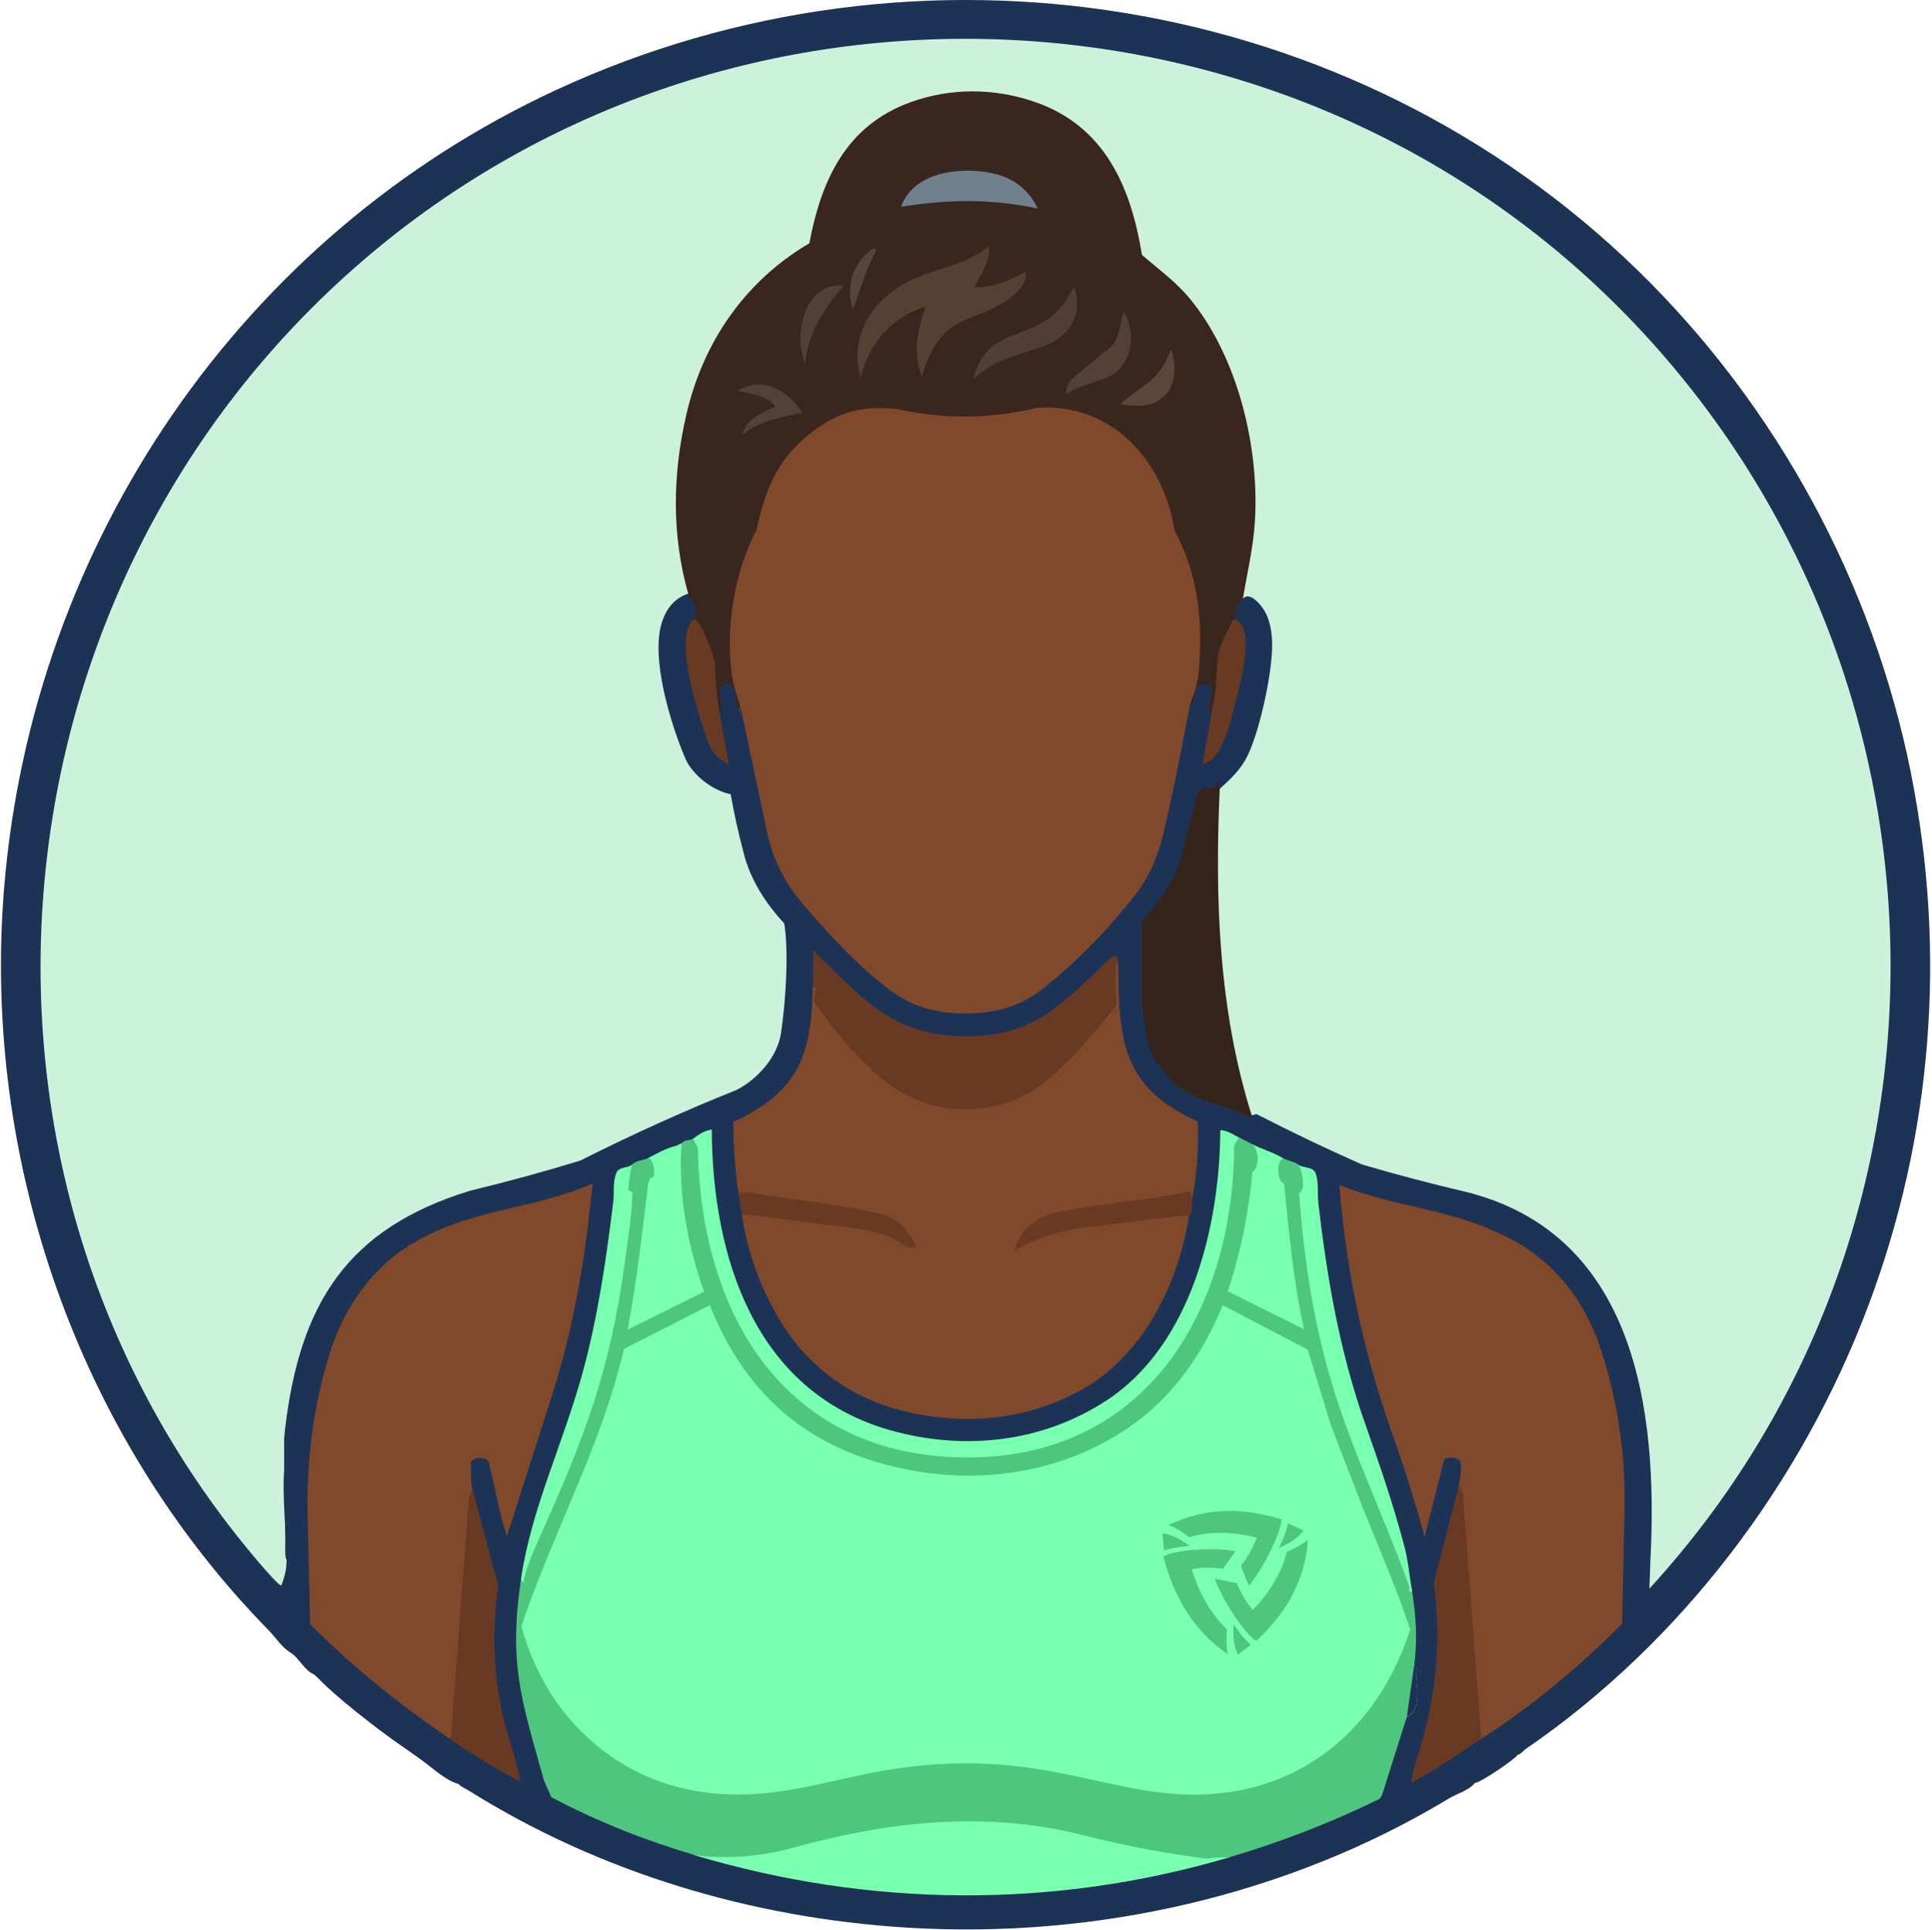
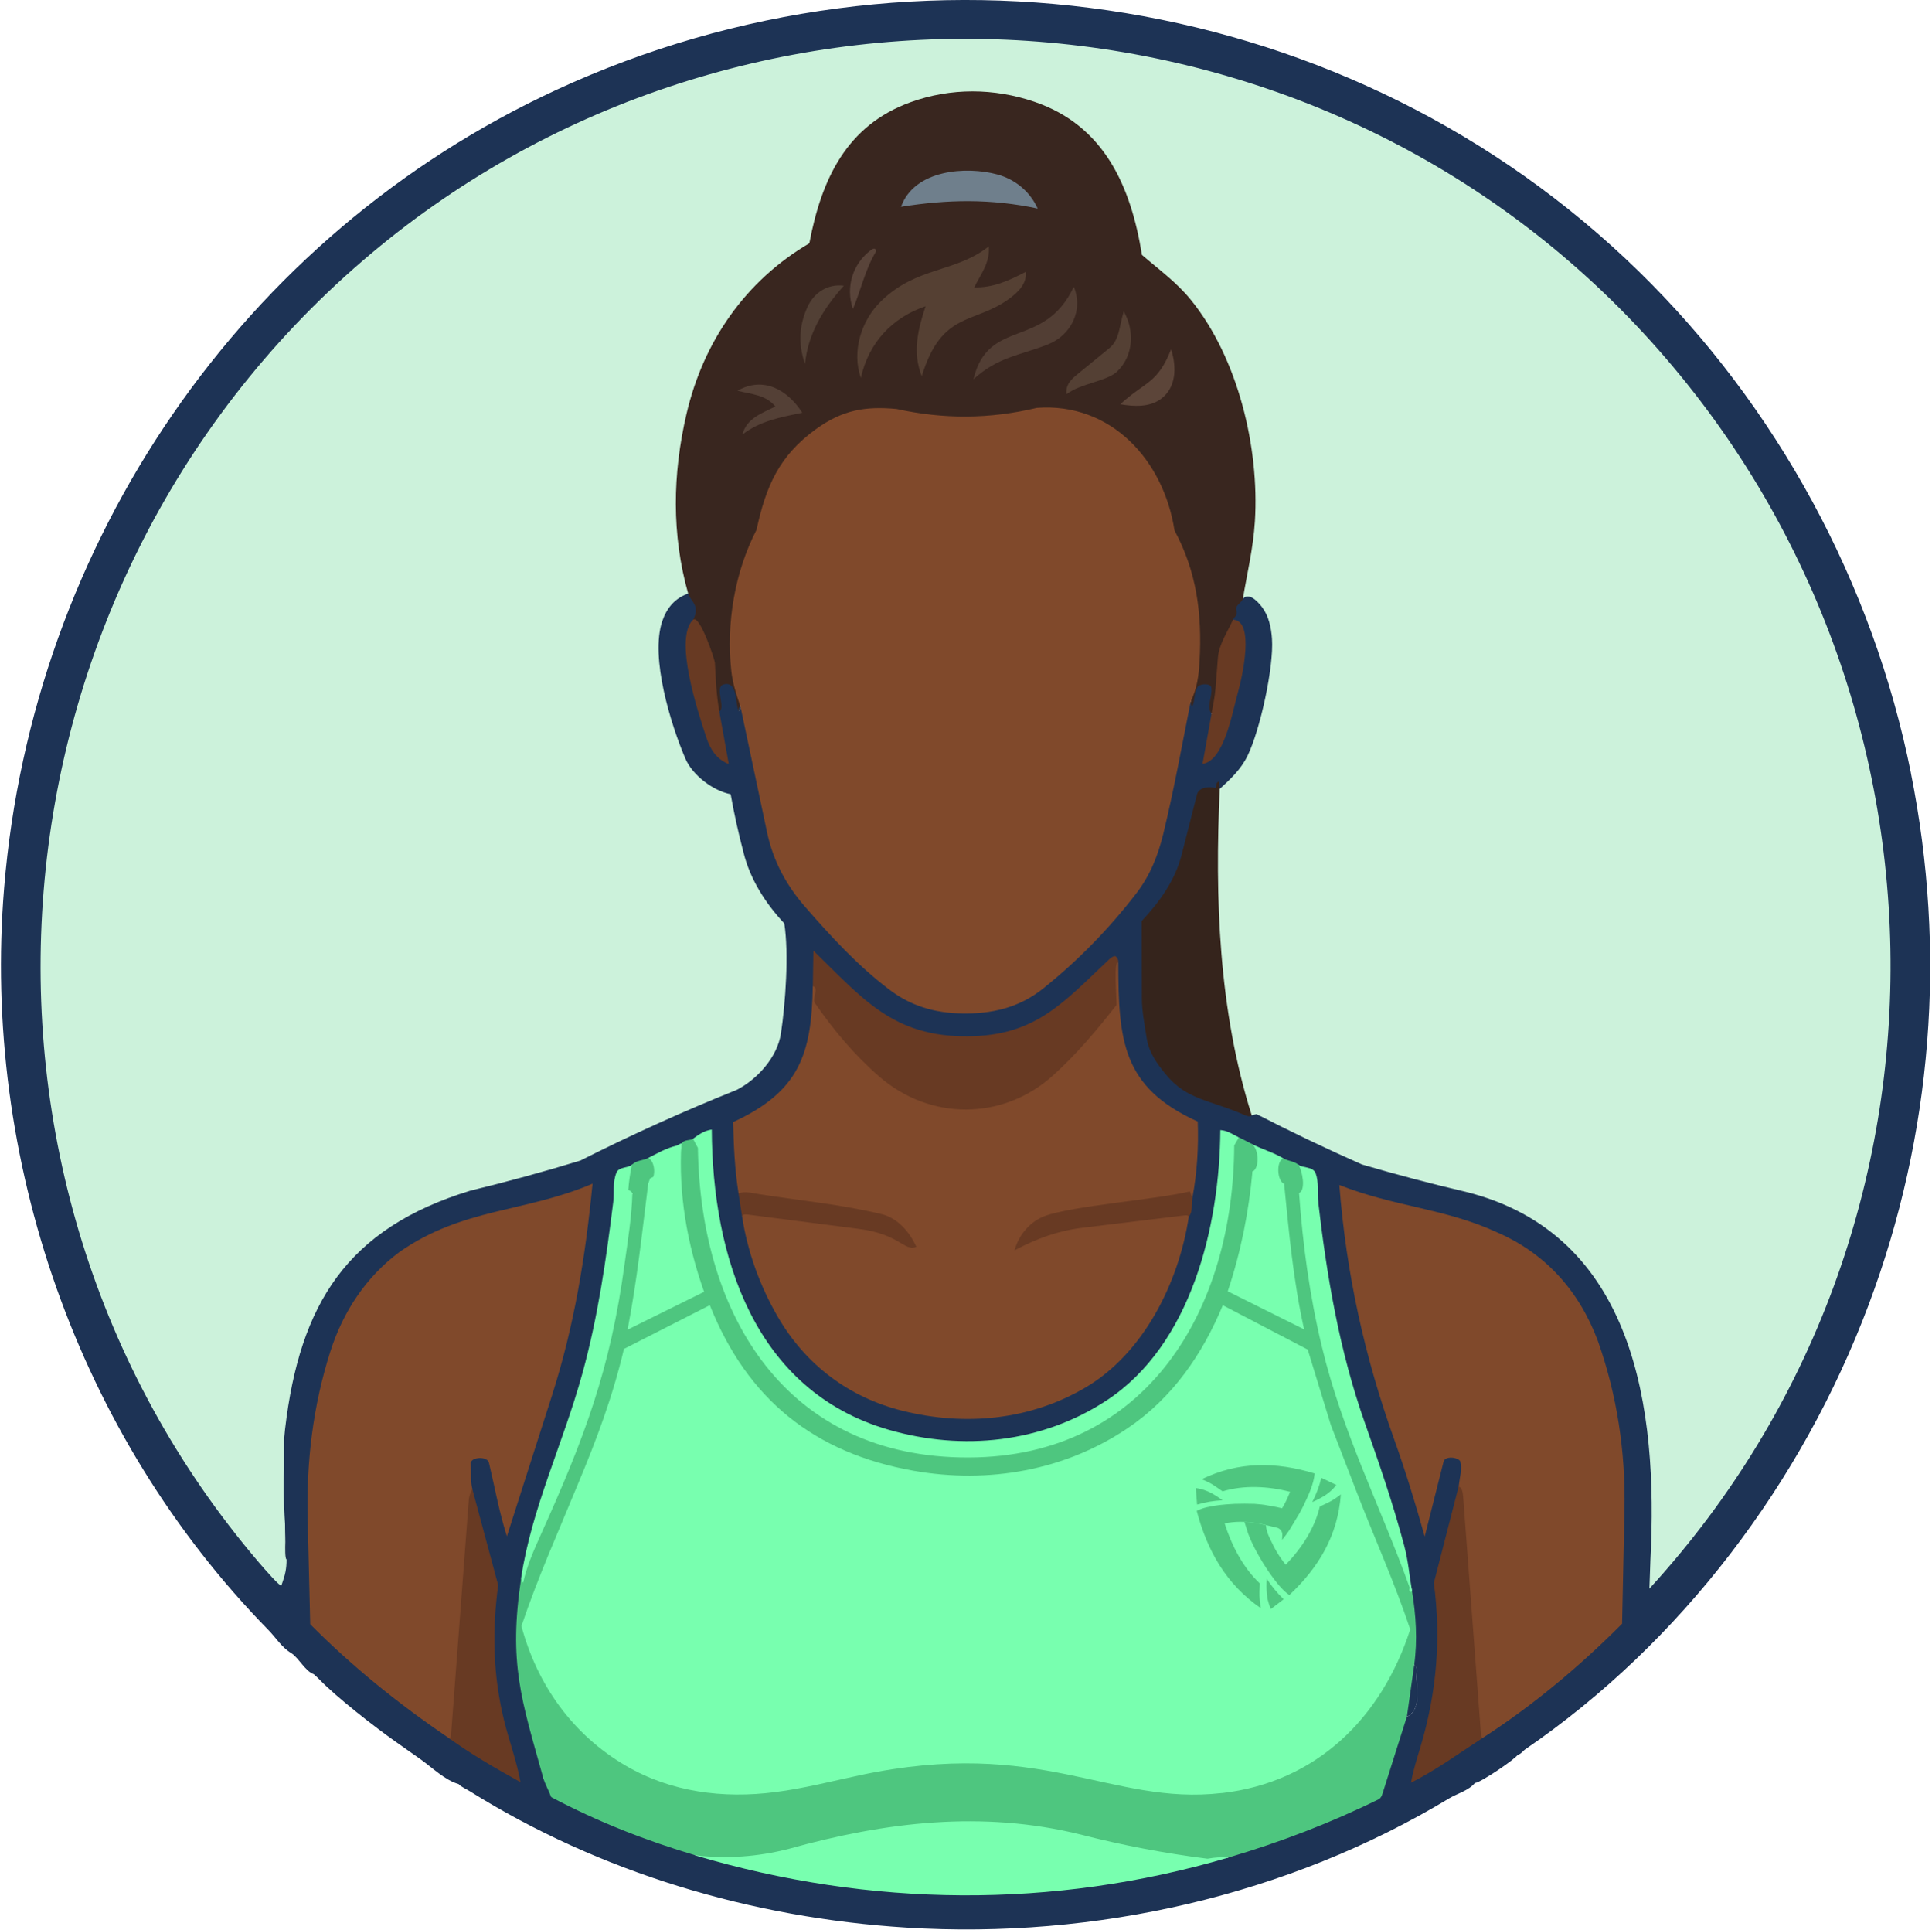
<svg xmlns="http://www.w3.org/2000/svg" id="Calque_1" data-name="Calque 1" viewBox="0 0 265.82 265.55">
  <defs>
    <style>
      .cls-1 {
        fill: #554033;
      }

      .cls-2 {
        fill: #6f7f8c;
      }

      .cls-3 {
        fill: #80492b;
      }

      .cls-4 {
        fill: #4ec67f;
      }

      .cls-5 {
        fill: #5c4539;
      }

      .cls-6 {
        fill: #243652;
      }

      .cls-7 {
        fill: #544034;
      }

      .cls-8 {
        fill: #544036;
      }

      .cls-9 {
        fill: #683a23;
      }

      .cls-10 {
        fill: #59443a;
      }

      .cls-11 {
        fill: #ccf2db;
      }

      .cls-12 {
        fill: #39261f;
      }

      .cls-13 {
        fill: #524035;
      }

      .cls-14 {
        fill: #523e34;
      }

      .cls-15 {
        fill: #1d3355;
      }

      .cls-16 {
        fill: #35241c;
      }

      .cls-17 {
        fill: #78ffaf;
      }
    </style>
  </defs>
  <g>
    <path class="cls-11" d="M226.41,216.22c.82-10.74.25-22.12-3.57-32.74-2.21-6.16-6.17-11.34-11.72-14.73-9.5-5.81-18.76-5.15-27-9.21-.95-.47-1.7-1.16-2.72-1.56-1.64-.64-8.71-3.35-9.1-4.5-.26-.27-.5-.54-.71-.84s-.4-.59-.49-.91c-3.85-12.69-4.61-27.98-3.92-41.2.02-.33.13-.66.26-1s.29-.67.47-.99c.11-2.37,2.32-1.73,3.55-5.71,1.53-4.96,6.14-18.18-.37-20.45l-.43-1.28c3.94-16.33.21-35.56-13.99-45.76-1.81-12.88-8.9-22.18-22.8-22.16-13.07.01-19.88,8.53-21.95,20.62-15.91,9.32-20.86,29.1-16.91,46.3l-.25,1.59c.05.42-.13.79-.61,1.02-3.24,1.55-3.11,7.12-2.45,10.22.75,3.52,1.66,6.92,2.89,10.31,1.04,2.86,3.52,4.75,6.45,5.64l1.98,8.28c.89,3.73,3,6.73,5.57,9.71.34,4.64.24,9.32-.19,13.98-.36,3.92-2.28,6.79-5.37,8.98-1.38.97-2.72,1.27-4.23,1.94l-15.64,6.9c-1.13.5-1.97,1.32-3.2,1.74-8.5,2.9-15.38,3.36-22.89,7.08-12,5.94-15.88,18.04-17.26,30.3-.38,1.49-.32,3-.32,4.53-.28,4.02-.27,8.25,0,12.29,0,1.76-.02,3.51-.14,5.53C-2.98,174.68-6.6,106.27,30.18,56.24c17.19-23.38,42.06-40.19,70.28-47.42,15.11-3.87,30.77-5.08,46.34-3.38,25.3,2.77,49.18,12.73,68.45,29.02,37.48,31.68,53.79,82.23,41.78,129.86-5.26,20.84-15.78,40.02-30.45,55.76-.41-1.46-.02-2.67-.16-3.86Z" />
    <path class="cls-6" d="M39.46,214.61c-.25.02-.22-1.69-.19-2.39l-.14-9.26c0-.34.08-.66.33-.64v12.29Z" />
    <g>
      <path class="cls-15" d="M263.03,106.39c-5.26-26.17-18.41-50.44-37.5-69.08C186.17-1.11,126.3-10.65,76.55,12.38,33.26,32.43,4.49,74.65.57,122.16c-3.08,37.47,10.19,75.44,36.37,102.16,1.07,1.09,1.8,2.37,3.17,3.2.95.58,1.94,2.51,3.07,2.88.2.16.58.53.77.72,2.38,2.46,7.56,6.5,10.58,8.63l3.38,2.38c1.5,1.06,3.36,2.89,5.21,3.39.33.39,1.07.69,1.51.97,17.91,11.2,38.82,17.47,60.17,18.79,26,1.61,52.54-4.43,74.67-17.79,1.17-.7,2.64-1.04,3.56-2.13l5.86-3.87c.43-.04.75-.55,1.07-.76,21.47-14.71,38.04-36.66,47.23-61.12,8.82-23.47,10.76-48.65,5.83-73.23ZM193.65,236.25l-.76.25-3.32,10.43.27.66-1.3.16c-5.68,2.44-11.45,4.63-17.32,6.57-.81.3-1.51.81-2.18,1.34l-2.62.1c-21.85,5.91-45,5.87-66.86,0l-3.84-.41-.84-.7c-6.35-2.2-12.55-4.78-18.59-7.75-.18-1.24-.69-1.98-1.52-2.21l.33-1.23c-2.55-8.19-4.4-16.44-2.88-25.04,0,0-.16-.42-.48-1.24,1.2-3.61,2.32-7.24,3.39-10.91,4.48-12.43,8.61-25.33,9.67-38.68.06-.73-.16-1.46-.38-2.15l.7-.75c-.36-2.26.26-3.47,1.85-3.62v-.76c.84.4,2.28.11,2.27-.93,1.05.52,3.38-.64,3.84-1.67.27.48.51.37.71-.33.7.44,1.59.34,1.57-.62.63.21,1.28.06,1.94-.45.16,22.48,10.77,42.6,35.77,42.69,24.79.08,35.33-20.59,35.54-42.67.83.58,1.46.65,1.89.22.1.9,1.13,1.78,1.81.92.42,1.31,3.04,2.36,4.33,1.97.17,1.11,1.28,1.4,2.09.89l.15.79c1.62.07,2.26,1.31,1.92,3.72l.64.57c-.22.69-.45,1.41-.39,2.14.62,8.23,2.78,17.6,5.21,25.5,3.06,8.51,5.8,17.3,8.09,25.85l-.48,1.16.39,4.26c-.22,1.79-.09,3.41.4,4.86.64.33.21,1.23.3,1.93.23,1.88.42,4.32-1.3,5.16ZM227.17,214.65c1.08-20.73-2.12-44.84-25.42-50.63-4.8-1.12-9.56-2.38-14.27-3.76-4.96-2.19-9.8-4.51-14.53-6.94l-.65.17-.38-.5-7.78-2.97c-4.63-2.5-5.69-6.24-6.23-11.15-.25-2.27-.46-9.77-.1-11.84,2.32-2.57,4.42-5.45,5.37-8.84l2.25-8.79c.47-.4,1.11-.54,1.91-.42l.56-.42c1.44-1.31,2.92-2.69,3.83-4.58,1.72-3.54,3.62-12.2,3.35-16.07-.1-1.51-.44-3.13-1.37-4.36-.59-.78-1.81-2.07-2.63-1.15-.73-.26-1.23.34-1.49.97-.1.25-.2,1.92.13,1.91,1.32,1.72,1.16,3.42.93,5.5-.43,3.98-2.07,10.39-4.24,13.03l.93-5.2-.59-.39c.13-1.48.17-2.95.11-4.42-1.78-.8-2.69.11-2.75,2.72l-.24.08c-.74,1.54-1.11,2.32-1.11,2.32l-2.18,10.87c-1.13,11.26-9.49,19.57-18.06,26.25-4.85,3.78-14.14,3.72-19.08.12-6.96-5.06-15.18-13.24-17.24-21.79l-3.59-16.97-.69-.16s-.03,0-.05.02c.02.18.01.31-.01.39-.14.53-.45-.23.01-.39-.1-1.43-1.29-5.56-2.97-3.16.06,1.28.09,2.55.1,3.79l-.56.57c.39,1.87.68,3.65.86,5.32-2.85-4.66-4.64-11.59-4.02-17.08.38-.55.41-1.03.1-1.42,1.89.09.9-3.89-.66-3.59-1.8.63-2.91,1.92-3.55,3.75-1.74,5.05,1.22,14.4,3.16,18.94.98,2.31,3.83,4.45,6.24,4.92.47,2.66,1.06,5.33,1.77,8.02.91,3.7,3.03,7,5.61,9.76.65,4.06.17,11-.46,15.15-.5,3.26-3.24,6.3-6.09,7.76-7.34,2.94-14.51,6.19-21.52,9.73-5,1.53-10.05,2.91-15.14,4.14-16.98,5.19-23.47,15.57-25.5,32.78l-.13,1.32c0,1.15,0,2.6,0,4.35-.28,4.04.33,8.45.33,12.29,0,1.34-.17,2.08-.7,3.57-.1.34-2.43-2.35-3.13-3.17C-9.67,161.94-2.81,81.25,49.91,35.89,100.45-7.6,177.6-4.33,224.11,43.63c46.79,48.25,48.48,125.31,2.92,175" />
      <path class="cls-15" d="M193.65,236.25c.99-2.2,1.32-4.56,1-7.09.64.33.21,1.23.3,1.93.23,1.88.42,4.32-1.3,5.16Z" />
      <g>
        <path class="cls-12" d="M171.07,82.39c-.08.5-1.11.93-.91,1.54.26.82-.27.92-.45,1.35l.38.71c-1.58,2.78-2.31,5.86-2.18,9.23.05,1.43-.33,2.43-1.16,2.99-.72-1,.15-2.26-.02-3.59-.08-.62-1.59-.57-1.9-.07-.53.87-.32,1.88-.72,2.68-.27-.32-.18-.53-.24-.63.89-4.37.68-10,.22-14.67-.49-4.96-2.71-5.97-3.85-11.7-.82-4.11-3.13-7.55-6.39-10.07-4.03-3.12-8.79-4.1-13.79-2.95-13.84,3.18-17.67-3.99-26.98,2.12-3.79,2.48-6.53,6.12-7.46,10.64-1.19,5.75-3.54,7.27-3.97,12.49-.39,4.73-.75,9.97.27,14.8l-.26.64c-.48-.97-.06-4.26-2.07-3.71-1.28.35.34,3.25-.59,3.72l-.79-.84-.55-6.15c-.65-1.94-1.4-3.81-2.27-5.61,1.07-1.99-.38-2.61-.66-3.59-2.29-8.1-2.18-16.45-.23-24.79,2.32-9.94,8.11-18.29,16.9-23.45,1.66-8.79,5.11-16.23,13.95-19.42,5.52-1.99,11.46-1.95,17.01-.06,9.67,3.29,13.31,11.7,14.82,21.08,2.38,2.05,4.8,3.79,6.77,6.23,6.46,8,9.4,20.27,8.78,30.42-.23,3.74-1.08,7.19-1.66,10.69Z" />
        <g>
          <path class="cls-1" d="M126.87,51.76c-1.3-3.28-.54-6.37.53-9.61-4.59,1.54-7.84,5.02-8.91,9.86-1.26-3.62,0-7.89,2.84-10.62,4.91-4.74,10.16-3.84,14.78-7.49.14,2.4-1.14,3.82-2.01,5.65,2.53.06,4.64-.86,7.09-2.14.17,1.68-1.11,2.85-2.36,3.76-4.78,3.46-9.21,1.63-11.95,10.58Z" />
          <path class="cls-2" d="M142.83,28.7c-6.43-1.37-12.41-1.27-18.81-.24,1.83-5.14,9-5.61,13.26-4.45,2.41.66,4.47,2.3,5.55,4.69Z" />
          <path class="cls-14" d="M144.22,47.41c-3.97,1.54-6.84,1.7-10.23,4.78,2.04-8.54,9.73-4.03,13.81-12.73,1.38,3.3-.45,6.73-3.57,7.94Z" />
          <path class="cls-7" d="M146.81,54.25c-.18-1.4.76-2.15,1.65-2.88l4.26-3.48c1.41-1.15,1.35-3.15,1.96-5.03,1.5,2.62,1.36,6.11-.93,8.28-1.4,1.32-5.1,1.66-6.93,3.1Z" />
          <path class="cls-8" d="M102.19,59.78c.6-2.25,2.71-2.92,4.54-3.84-1.39-1.66-3.32-1.67-5.22-2.17,3.62-2.05,6.92-.08,8.92,3.03-3.17.65-5.77,1.13-8.24,2.99Z" />
          <path class="cls-5" d="M154.2,55.63c3.46-3.17,5.12-2.81,6.99-7.56.8,2.48.71,5.29-1.41,6.84-1.58,1.16-3.74,1.04-5.58.72Z" />
          <path class="cls-13" d="M110.8,50.08c-1-2.83-.76-5.45.38-7.91.88-1.89,2.76-3.14,4.97-2.85-2.95,3.3-4.93,6.67-5.35,10.77Z" />
          <path class="cls-10" d="M120.58,34.6c-1.55,2.61-2.02,5.17-3.18,7.92-1.06-3.07.02-6.27,2.48-8.11.32-.24.67-.35.71.19Z" />
        </g>
      </g>
      <g>
        <path class="cls-6" d="M101.86,97.65c-.14.53-.45-.23.01-.39.02.18.01.31-.01.39Z" />
        <g>
          <path class="cls-15" d="M208.9,241.5c-.37.63-5.15,3.84-5.86,3.87.61-.72,5.02-3.86,5.86-3.87Z" />
          <g>
            <g>
              <path class="cls-3" d="M204.09,239.17c-.53.29-.85.19-.88-.39-.93-11.43-1.74-22.83-2.43-34.21.13-1.28.5-2.28.21-3.48-.36-.57-2.08-.76-2.29.06l-2.6,10.31c-1.28-4.58-2.61-8.92-4.24-13.49-4.04-11.3-6.56-22.72-7.51-34.89,7.59,3.01,14.57,3.21,21.72,6.52,6.68,2.9,11.3,8.07,13.87,14.94,2.64,7.46,3.82,15.26,3.66,23.26l-.33,15.66c-5.95,5.97-12.28,11.24-19.16,15.7Z" />
              <path class="cls-3" d="M64.99,204.89c-.45,11.46-1.26,22.91-2.41,34.36-.28.23-.56.18-.84-.08-6.86-4.66-13.14-9.71-19.04-15.64l-.35-14.43c-.19-7.91.71-15.53,3.1-23.05,1.76-5.54,4.92-10.32,9.57-13.78,8.74-6.07,17.19-5.38,26.54-9.37-.98,10.07-2.53,19.61-5.57,29.1l-6.22,19.43c-1.07-3.34-1.65-6.68-2.47-10.12-.15-.62-1.05-.69-1.44-.65-.32.03-1.11.2-1.07.78.08,1.11-.05,2.46.22,3.45Z" />
              <path class="cls-9" d="M204.09,239.17c-3.32,2.15-6.27,4.34-9.88,6.17.32-1.78.84-3.35,1.33-5,2.2-7.37,2.84-14.81,1.82-22.49l3.41-13.27c.45.1.57.76.62,1.36l2.46,32.83c.02.25.16.35.24.41Z" />
              <path class="cls-9" d="M61.74,239.17c.12.05.31-.06.34-.36l2.45-32.41c.05-.64.3-1.07.47-1.51l3.57,13.26c-.85,6.35-.7,12.49.81,18.62.72,2.92,1.73,5.55,2.26,8.49-3.65-2.02-6.86-3.89-9.9-6.09Z" />
            </g>
            <g>
              <g>
                <path class="cls-17" d="M181.44,165.39l-2.62-1.16c-.09-1.23-.45-2.44-.3-3.87,0-.12.09-.11.22-.06.56.47,2,.2,2.36,1.19.45,1.24.21,2.67.35,3.89Z" />
                <path class="cls-17" d="M87.04,164.22c-.97.15-1.74.82-2.63,1.2.16-1.26-.11-2.71.44-4.04.34-.83,1.64-.62,2.12-1.09.9-.46.08,3.78.08,3.93Z" />
              </g>
              <g>
                <path class="cls-3" d="M164.14,164.81c-.28.16-.6.14-.95-.06l-13.9,2.05c-3.74.06-6.54,1.37-8.39,3.91,1.25-.57,2.52-1.11,3.85-1.5,1.76-.53,17.91-3.04,18.73-2.57.23.13.22.49.15.79-1.37,9.12-6.26,18.86-14.25,23.54-7.66,4.49-16.54,5.31-25.09,3.2-7.41-1.83-13.39-6.33-17.22-12.93-2.52-4.34-4.18-9.01-4.93-13.84l.16-.87c6.61.52,13.15,1.46,19.64,2.8,4.52,2.48,3.52,1.34.44-1.16-6.59-1.64-13.27-2.79-20.05-3.44l-.68-.5c-.52-3.38-.66-6.44-.74-9.81,9.05-4.17,10.82-9.28,10.96-18.7,1.01-.38,1.28.28.81,1.97,3.92,6.33,10.71,13.42,18.41,14.26,9.76,1.07,16.64-6.58,22.02-13.88-.18-.76-.51-5.99.34-5.85.17.03.32.14.47.27.04,10.63.47,17.14,10.94,21.86.13,3.53-.09,7.07-.73,10.47Z" />
                <path class="cls-9" d="M153.93,132.48c-.65-.63-.23,5.17-.25,5.83-2.75,3.5-5.47,6.75-8.77,9.72-6.86,6.17-16.86,6.22-23.87.14-3.4-2.95-6.3-6.39-8.88-10.14-.41-.59.63-2.08-.28-2.32l.08-4.88c6.81,6.63,10.97,11.87,21.26,11.79,9.39-.07,13.2-4.72,19.51-10.65.29-.27.71-.5.88-.33.27.27.33.54.33.83Z" />
                <path class="cls-9" d="M102.14,167.4l-.49-3.17c.91-.33,1.87-.04,2.94.13,5.64.88,11.18,1.39,16.75,2.73,2.22.53,3.89,2.49,4.79,4.5-1.73.67-2.19-1.73-7.93-2.47l-15.13-1.95c-.43-.06-.8-.11-.93.23Z" />
                <path class="cls-9" d="M164.14,164.81c-.19,1.04.08,1.96-.52,2.62-.14-.23-.38-.19-.72-.15l-13.84,1.68c-3.41.41-6.23,1.43-9.42,3.11.61-2.2,2.2-3.99,4.17-4.72,3.81-1.41,15.43-2.27,19.97-3.39.14.42.23.64.37.86Z" />
                <path class="cls-9" d="M99,97.89l1.31,7.25c-1.7-.63-2.57-2.09-3.07-3.6-1.17-3.52-4.53-13.66-1.85-16.25.9-.79,2.98,5.43,3.01,5.92.13,2.35.21,4.5.61,6.69Z" />
                <path class="cls-9" d="M166.75,98.21c.2-1.09.45-2.19.55-3.42l.34-4.29c.15-1.9,1.35-3.56,2.07-5.22,3.04.08,1.28,7.87.69,9.98-.82,2.95-1.91,9.42-4.88,9.87l1.24-6.92Z" />
              </g>
            </g>
          </g>
        </g>
      </g>
      <g>
        <path class="cls-3" d="M163.88,96.59c-1.22,6.12-2.29,12.1-3.76,18.16-.74,3.04-1.83,5.76-3.75,8.24-3.76,4.87-8,9.22-12.79,13.05-3.32,2.66-7.11,3.52-11.25,3.43-3.71-.08-6.94-1.01-9.95-3.3-4.34-3.3-7.96-7.24-11.56-11.37-2.64-3.04-4.41-6.34-5.25-10.3l-3.65-17.26c-.57-1.61-1.07-3.2-1.26-4.89-.72-6.6.48-13.64,3.47-19.44,1.3-6,3.1-10.2,8.23-13.89,3.64-2.61,6.74-3.14,11.04-2.74,6.5,1.42,12.74,1.41,19.31-.15,10.28-.77,17.48,7.28,18.95,16.86,3.04,5.65,3.82,11.45,3.45,18.02-.11,2.03-.35,3.76-1.24,5.58Z" />
        <path class="cls-16" d="M167.89,108.56c-.69,15.03-.16,30.51,4.4,44.93-.17.21-.56.14-.89,0-4.9-2.16-7.98-2.06-10.9-5.59-1.23-1.5-2.38-3.07-2.68-5.1-.26-1.8-.65-3.59-.65-5.43l-.02-10.62c2.5-2.69,4.59-5.57,5.5-9.14l2.11-8.29c.26-1.01,1.78-1.13,2.57-.86.12-.41,0-.75.44-.91.04.4.03.7.11,1.01Z" />
        <g>
          <path class="cls-17" d="M170.5,156.53c.1,13.63-4.26,30.13-16.3,38.34-9.38,6.4-21.07,7.88-31.93,4.87-5.62-1.56-10.52-4.01-14.61-8.1-9.14-9.14-12.17-22.53-12.31-34.9.72-.51,1.47-1.13,2.62-1.29.08,17.49,5.87,35.95,24.34,41.31,10.18,2.95,21.1,1.82,30.03-4.05,11.65-7.66,15.54-24.01,15.63-37.19.95.05,1.76.61,2.53,1Z" />
          <path class="cls-17" d="M176.64,159.41l.11,3.51c-.12.23-.29.43-.53.54-.18.08-3.24-1.34-3.55-1.53l-.28-.69-.08-3.8c1.42.72,2.96,1.16,4.33,1.97Z" />
          <path class="cls-17" d="M93.08,157.69c.61-.41.38,2.95.3,3.45-1.51.52-2.73,1.46-4.15,1.75.15-1.16.05-2.38.01-3.54,1.24-.64,2.47-1.35,3.84-1.67Z" />
          <path class="cls-17" d="M169.03,255.66c-24.1,7.08-49.27,6.83-73.32-.31,5.9-.23,11.71-1.12,17.67-2.65,15.25-3.9,24.88-3.42,40.01.17,4.83,1.15,9.45,2.1,14.42,2.43.52.04,1.04-.09,1.21.36Z" />
          <g>
            <path class="cls-4" d="M172.31,157.44c.94.62,1.12,3.3.08,3.8.14.29.26.58.35.88s.15.58.12.86c-.38,4.85-1.72,9.76-3.06,14.42l8.73,4.35c-1.01-5.61-1.74-11.27-2.24-16.95-.03-.3.05-.61.12-.93s.2-.64.34-.95c-.98-.41-1.11-3.12-.11-3.51.64.38,1.46.37,2.09.89.51.83,1.05,3.38.09,3.92.9,2.77,1.41,5.7,1.53,8.79,2.11,14.42,6.51,26.99,12.39,40.2.62,2.3,1.15,4.19,1.6,5.66.56,3.38.79,6.86.31,10.28.33,2.55,0,4.91-1,7.09l-3.2,10.1c-.16.51-.26.97-.61,1.24-6.69,3.3-13.65,5.96-20.8,8.07-.9-.09-1.84-.04-2.83.15-5.89-.74-11.71-1.85-17.47-3.33-13.51-3.34-26.86-1.74-40.16,1.97-4.3,1.1-8.59,1.4-12.86.89-6.8-2.02-13.4-4.59-19.85-8.01-.35-.93-.86-1.82-1.1-2.65-3.01-10.79-4.8-15.74-3.03-27.52.39-.19.19.6.19.56.13-1.81.88-4.22,1.56-5.94,7.1-14.66,11.72-30.14,12.87-46.41l.7-1.15-.58-.46c.09-1.19.26-2.35.5-3.46.64-.64,1.52-.55,2.27-.94,1.03.61,1.08,2.98-.01,3.54.12.36.23.73.3,1.1s.13.73.09,1.07c-.68,5.58-1.4,11.16-2.24,16.72l8.74-4.32c-1.71-5.05-2.82-10.32-3.01-15.67l.46-.75c-.05-1.25.03-2.48.24-3.68.32-.54,1.13-.39,1.57-.63l.67,1.24c.34,23.15,12.2,42.68,37.26,42.61,24.69-.07,36.47-20.5,36.56-42.94l.65-1.12,1.81.92Z" />
            <g>
              <path class="cls-17" d="M181.44,165.39c1.2,10.32,2.91,20.48,6.43,30.44,2,5.67,3.87,11.09,5.41,16.88.57,2.15.72,4.16,1.06,6.17-.15.51-.5,0-.29-.35-4.14-11.54-9.2-21.12-12.11-33.23-1.69-7.03-2.62-14.03-3.13-21.06.66-.88,2.48.17,2.62,1.16Z" />
              <path class="cls-17" d="M93.79,157.36c-.41,6.86.75,13.71,3.12,20.42l-10.53,5.21c1.33-6.9,2.01-13.47,2.84-20.09l.26-.73,3.29-1.52c-.08-1.09.02-2.08.3-2.95.21-.05.48-.33.71-.33Z" />
              <path class="cls-17" d="M87.04,164.22c-.08,3.18-.6,6.31-1.06,9.66-1.97,14.61-5.53,23.98-11.51,37.25-1.03,2.29-1.96,4.41-2.47,6.69-.32-.33-.21-.54-.27-.66,1.45-9.64,5.73-18.37,8.42-28.11,2.17-7.87,3.27-15.7,4.26-23.63.19-1.04,2.01-2.33,2.63-1.2Z" />
              <path class="cls-15" d="M193.65,236.25l1-7.09c.64.33.21,1.23.3,1.93.23,1.88.42,4.32-1.3,5.16Z" />
              <path class="cls-17" d="M176.75,162.92c.67,6.63,1.24,13.22,2.75,20.03l-10.51-5.24c1.83-5.49,2.89-10.92,3.4-16.47,1.64.15,2.98,1.43,4.36,1.68Z" />
              <path class="cls-17" d="M168.16,246.76c-15.32,1.76-24.83-7.78-49.82-2.45-3.96.84-7.6,1.8-11.63,2.32-7.2.93-14.36,0-20.59-3.64-7.31-4.27-12.18-11.12-14.35-19.21,2.29-6.79,5.07-12.95,7.76-19.5,2.57-6.13,4.8-12.06,6.35-18.64l11.82-6.02c5.18,12.99,14.42,20.38,28.08,22.79,10.26,1.81,20.82-.03,29.46-5.88,6.14-4.16,10.26-10.12,13.07-16.9l11.69,6.1,3.17,10.35,3.58,9.29c2.46,6.37,5.2,12.39,7.36,18.87-3.94,12.19-12.92,21.04-25.94,22.53Z" />
            </g>
          </g>
        </g>
      </g>
    </g>
  </g>
  <g id="xBbnet.tif">
    <g>
-       <path class="cls-4" d="M177.75,212.13c.64-.41,1.17-.88,1.64-1.49l-2.07-.98c-.28,1.19-.71,2.26-1.24,3.33.61-.26,1.12-.53,1.67-.86ZM163.73,212.75c-.51-.38-.98-.68-1.5-.97-.69-.36-1.41-.62-2.19-.71l.18,2.27c1.16-.34,2.29-.52,3.51-.59ZM168.66,217.56l-.4-.07c-.34-.06-.64-.11-1.01-.14.2.55.39.99.63,1.47.84,1.69,1.81,3.28,2.93,4.79.53.72,1.36,1.71,2.11,2.19,4.07-3.82,6.67-8.19,7.09-13.86-.62.48-1.23.88-1.91,1.2l-.98.46c-.71,3.01-2.53,5.79-4.7,8.01-.86-1.06-1.53-2.19-2.09-3.43M165.06,213.28c-1.16.06-2.33.18-3.49.44-.5.12-.96.26-1.42.51,1.47,5.5,4.06,10.09,8.82,13.39-.12-.78-.21-1.51-.18-2.27l.04-1.14c-2.3-2.18-3.88-5.22-4.84-8.27,1.43-.26,2.89-.28,4.33-.06l1.69-2.38c-.64-.13-1.23-.18-1.87-.23-.93-.04-1.83-.04-2.75,0" />
-       <path class="cls-4" d="M165.39,213.26c.92-.03,1.83-.03,2.75,0,.64.05,1.23.1,1.87.23l-1.69,2.38c-1.44-.22-2.89-.2-4.33.06.95,3.05,2.53,6.08,4.84,8.27l-.04,1.14c-.03.76.06,1.49.18,2.27-4.77-3.3-7.36-7.88-8.82-13.39.46-.24.92-.39,1.42-.51,1.16-.27,2.33-.38,3.49-.44l.33-.02Z" />
-       <path class="cls-4" d="M174.6,214.01c-.77,1.45-1.63,2.93-2.69,4.2l-.44-1.04-.66-1.68c.91-1.17,1.66-2.46,2.19-3.88-3-.77-6.35-.95-9.29-.06l-1.04-.72c-.57-.4-1.18-.68-1.84-.95,5.13-2.47,10.21-2.41,15.56-.79-.12,1.4-.86,3.01-1.46,4.24l-.34.68Z" />
-       <path class="cls-4" d="M170.33,218.18c.56,1.24,1.23,2.37,2.09,3.43,2.16-2.22,3.99-5.01,4.7-8.01l.98-.46c.68-.32,1.29-.72,1.91-1.2-.42,5.67-3.02,10.04-7.09,13.86-.75-.48-1.57-1.47-2.11-2.19-1.13-1.51-2.1-3.1-2.93-4.79-.24-.48-.42-.92-.63-1.47.36.03.67.08,1.01.14l.4.07,1.58.32.09.3Z" />
-       <path class="cls-4" d="M163.73,212.75c-1.22.07-2.35.24-3.51.59l-.18-2.27c.78.09,1.5.35,2.19.71.52.29,1,.6,1.5.97Z" />
-       <path class="cls-4" d="M177.75,212.13c-.55.33-1.06.61-1.67.86.53-1.07.96-2.14,1.24-3.33l2.07.98c-.47.61-1,1.08-1.64,1.49Z" />
-       <path class="cls-4" d="M169.94,226.42c.12.45.24.86.43,1.3l1.77-1.35c-.91-.87-1.65-1.79-2.33-2.81-.05.7-.05,1.37.01,2.06l.11.79Z" />
+       <path class="cls-4" d="M184.56,205.65c-.42,5.67-3.02,10.04-7.09,13.86-.75-.48-1.57-1.47-2.11-2.19-1.13-1.51-2.1-3.1-2.93-4.79-.24-.48-.42-.92-.63-1.47l-.51-1.61.54.03c.28.02.83.07,1.11.13l.81.18.49.11h0c.06.57.21,1.12.46,1.63l.18.38c.56,1.24,1.23,2.37,2.09,3.43,2.16-2.22,3.99-5.01,4.69-8.01l.98-.46c.68-.32,1.29-.72,1.91-1.2Z" />
+       <path class="cls-4" d="M180.95,202.81c-.12,1.4-.86,3.01-1.46,4.24l-.34.68c-.11.2-.22.41-.33.61t0,0l-1.4,2.32c-.3.44-.61.86-.95,1.26l.03-.7c.02-.45-.28-.85-.71-.97h0c-.88-.22-1.55-.37-2.02-.48-1-.23-2.03-.35-3.05-.34-.72,0-1.44.08-2.16.21.96,3.05,2.53,6.09,4.84,8.27l-.04,1.14c-.03.76.06,1.49.18,2.27-4.77-3.3-7.36-7.88-8.82-13.39.46-.24.92-.39,1.42-.51,1.16-.27,2.33-.38,3.49-.44l.32-.02c.92-.03,1.83-.03,2.75,0,.64.05,1.23.1,1.87.23,0,0,.83.12,1.9.38.43-.72.8-1.48,1.1-2.27-3-.77-6.35-.95-9.29-.06l-1.04-.72c-.57-.4-1.18-.68-1.84-.95,5.12-2.47,10.21-2.41,15.56-.79Z" />
+       <path class="cls-4" d="M168.28,206.47c-1.22.07-2.35.24-3.51.59l-.18-2.27c.78.09,1.5.35,2.19.71.52.29,1,.6,1.5.97Z" />
+       <path class="cls-4" d="M182.3,205.85c-.55.33-1.06.61-1.67.86.53-1.07.96-2.14,1.24-3.33l2.07.98c-.47.61-1,1.08-1.64,1.49Z" />
+       <path class="cls-4" d="M174.49,220.14c.12.45.24.86.43,1.3l1.77-1.35c-.91-.87-1.65-1.79-2.33-2.81-.05.7-.05,1.37.01,2.06l.11.79Z" />
    </g>
  </g>
</svg>
